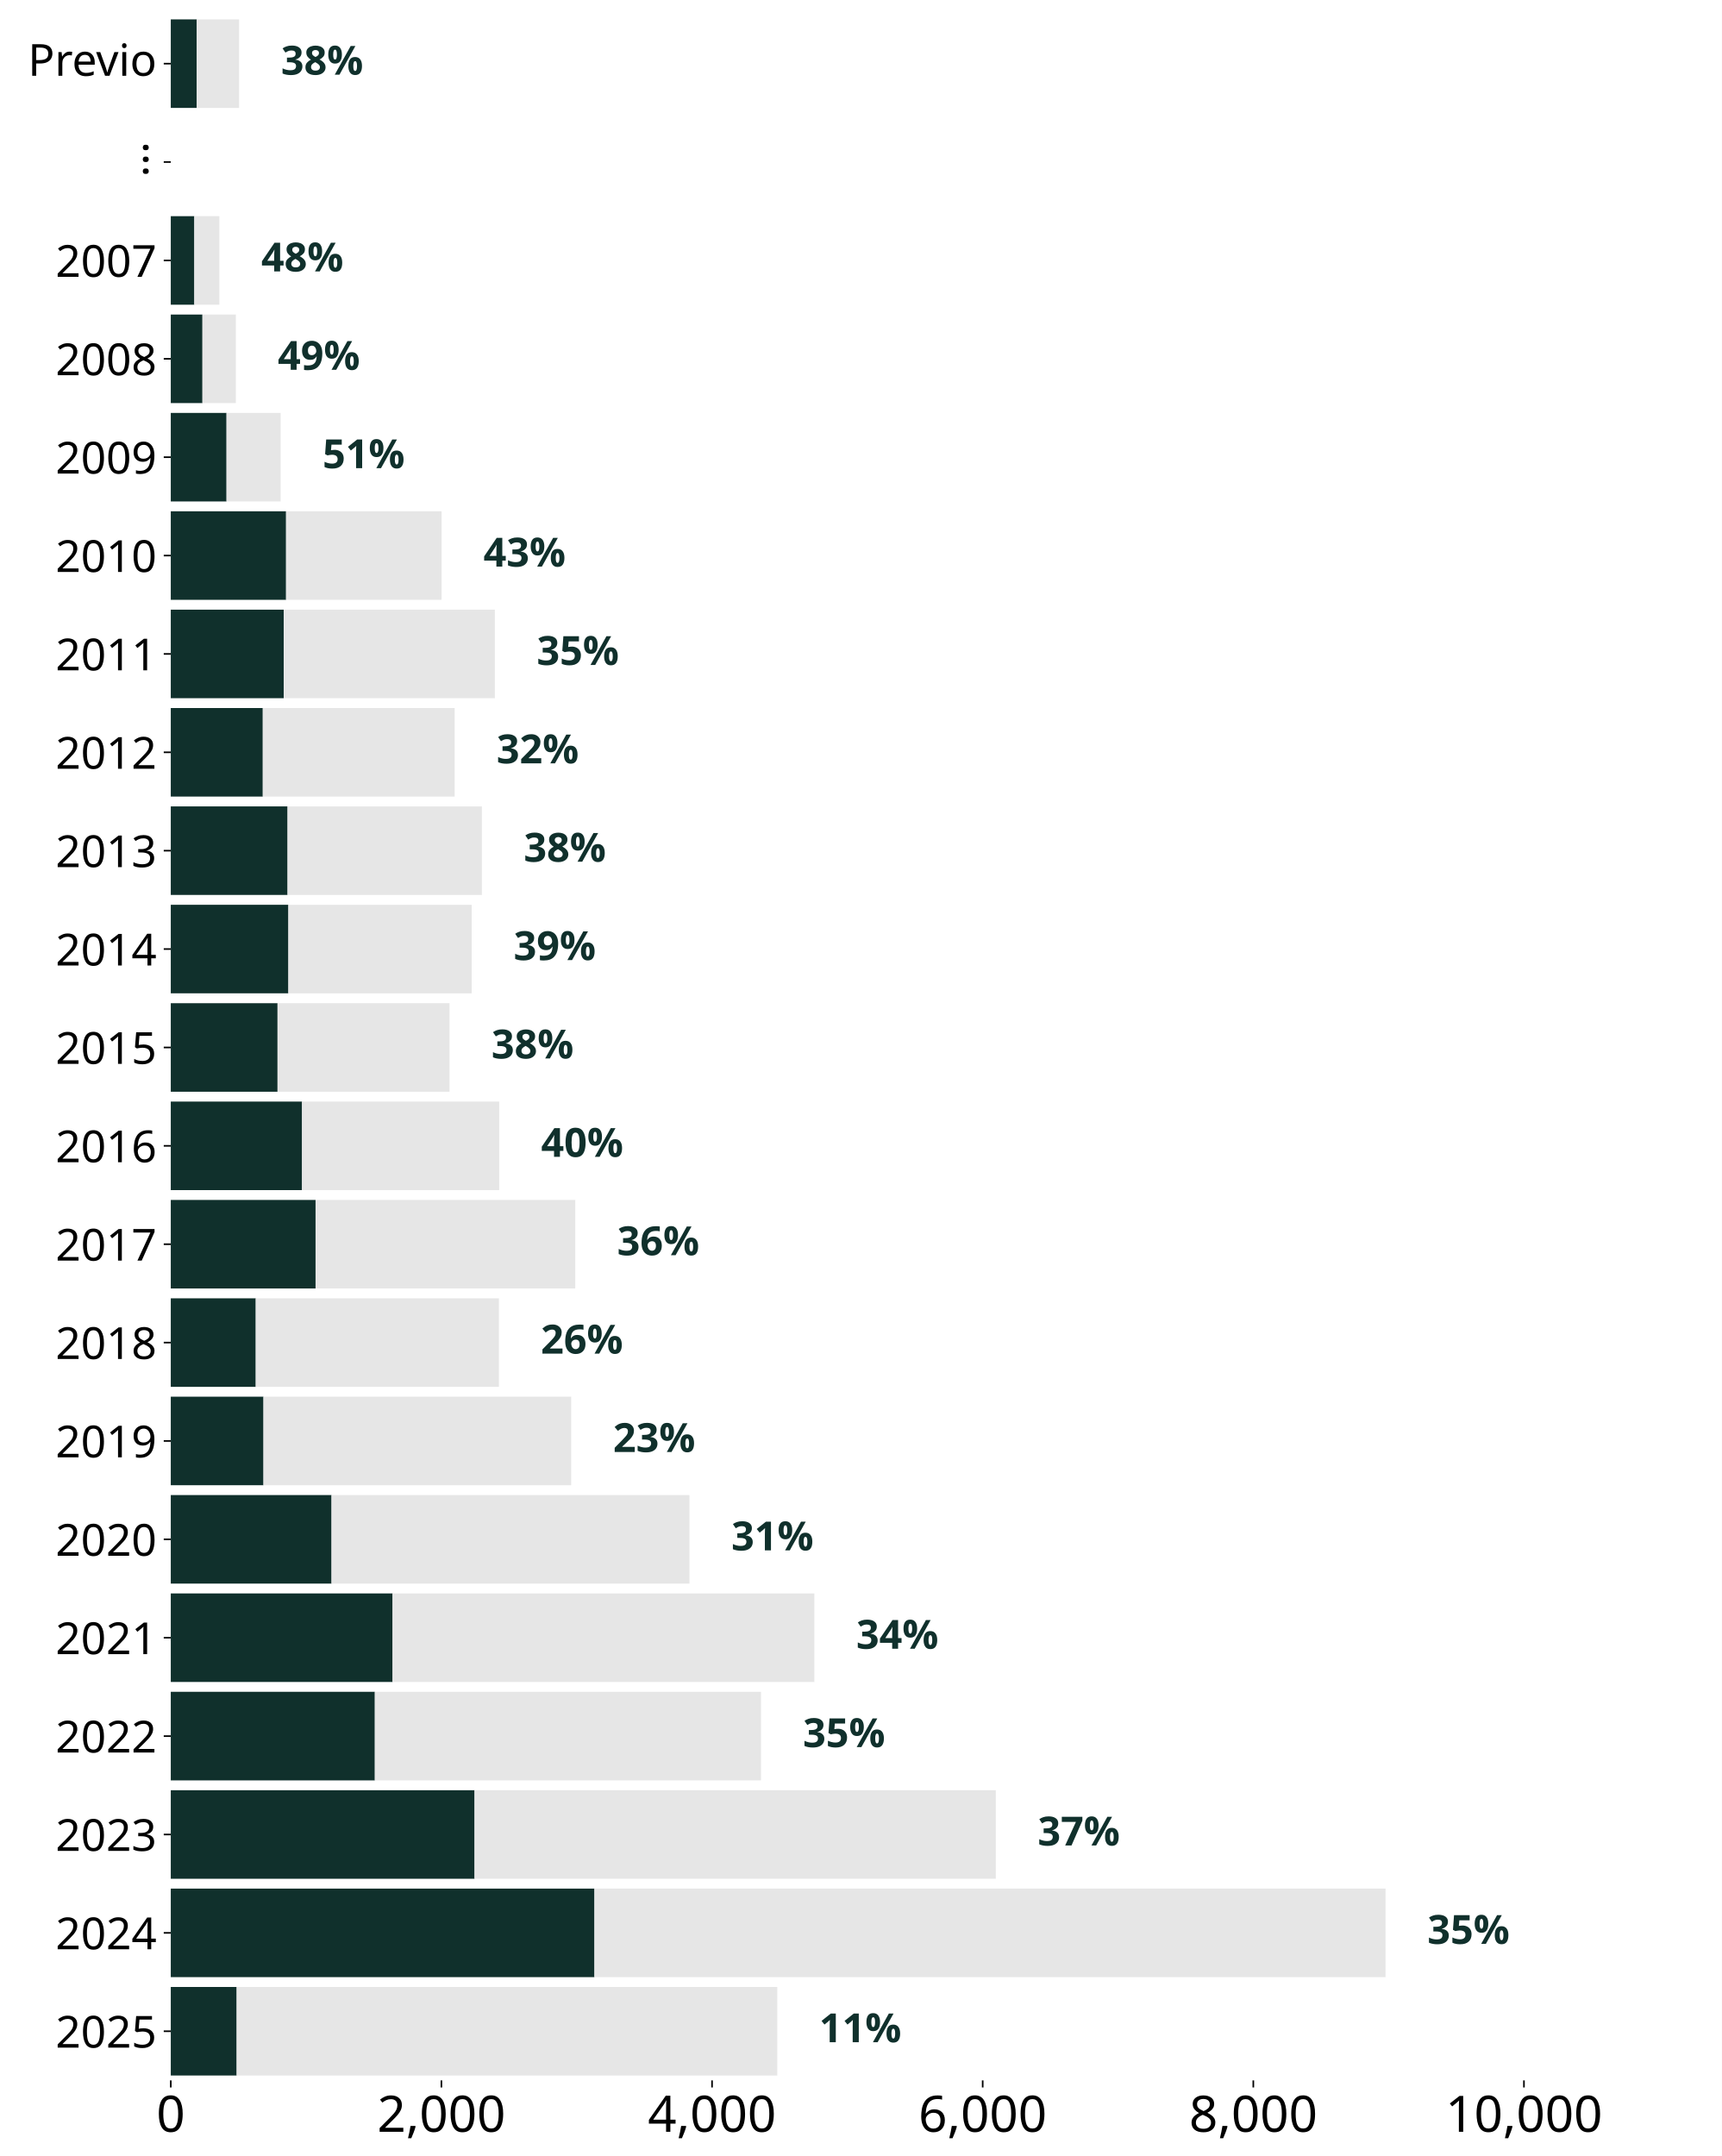
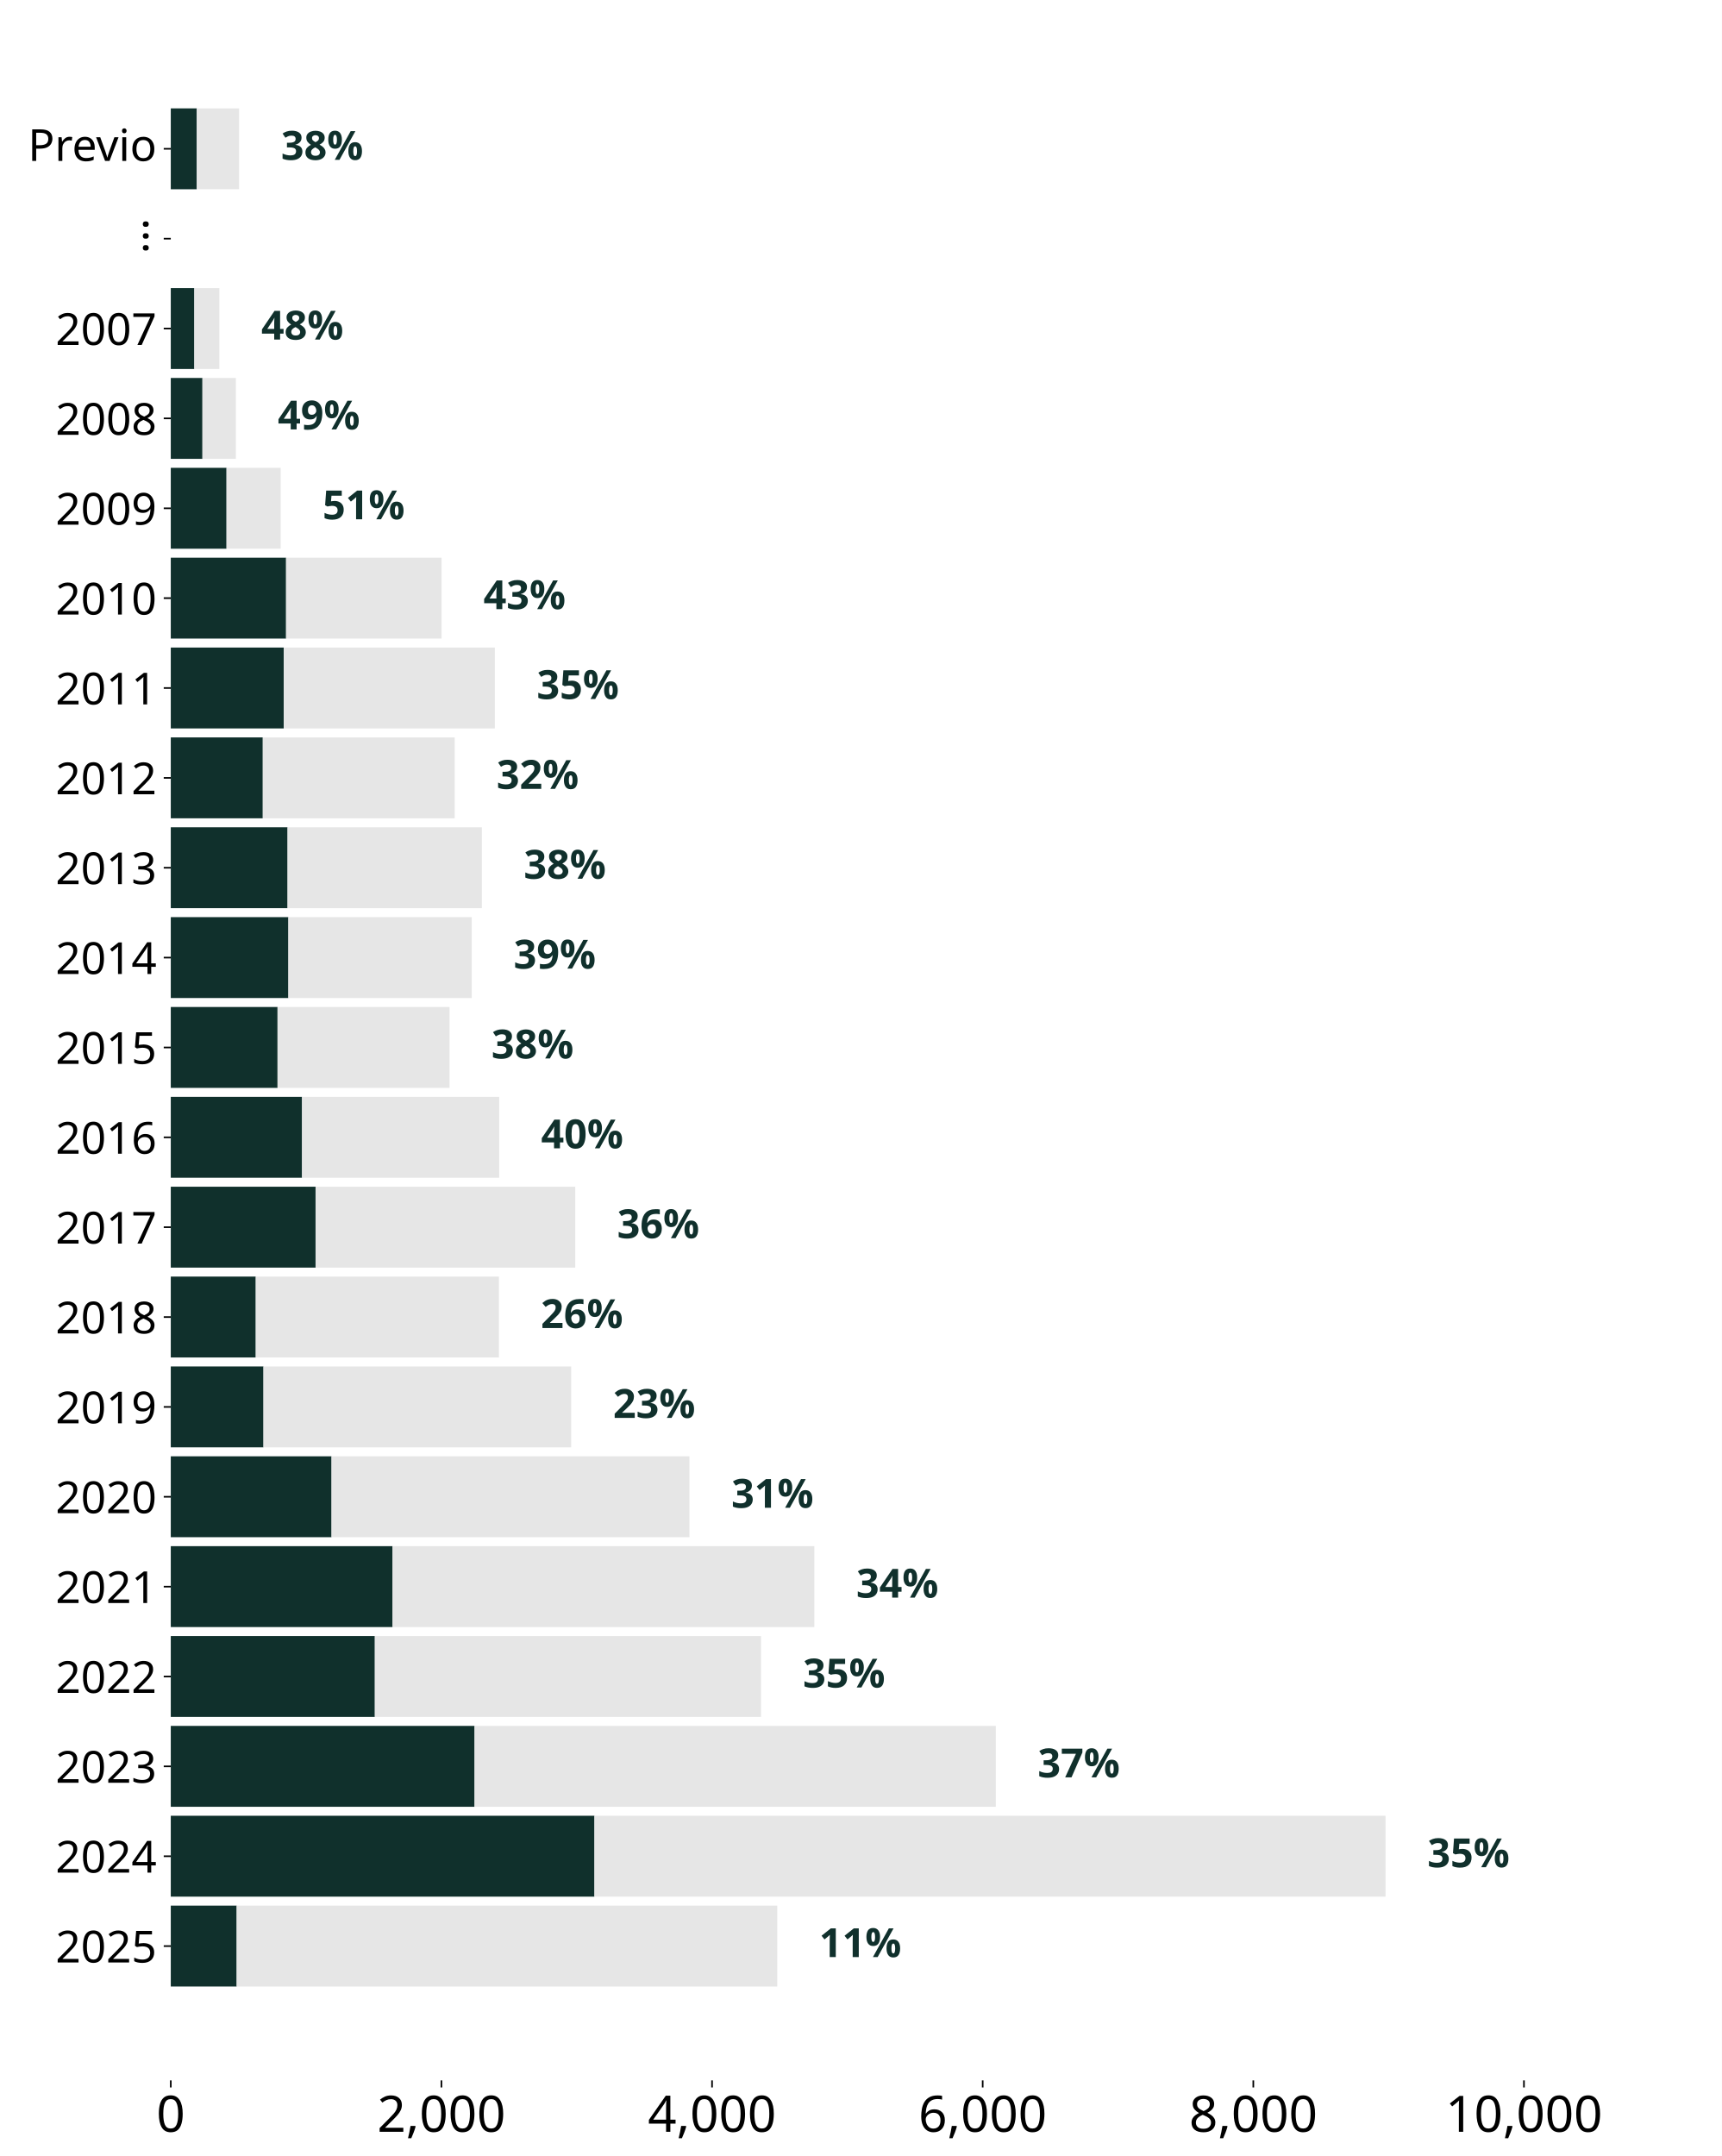
<svg xmlns="http://www.w3.org/2000/svg" xmlns:xlink="http://www.w3.org/1999/xlink" width="856.808pt" height="1072.682pt" viewBox="0 0 856.808 1072.682" version="1.1">
  <defs>
    <style type="text/css">*{stroke-linejoin: round; stroke-linecap: butt}</style>
  </defs>
  <g id="figure_1">
    <g id="patch_1">
      <path d="M 0 1072.682  L 856.808 1072.682  L 856.808 0  L 0 0  z " style="fill: #ffffff" />
    </g>
    <g id="axes_1">
      <g id="patch_2">
        <path d="M 84.978 1035.08  L 849.608 1035.08  L 849.608 7.2  L 84.978 7.2  z " style="fill: #ffffff" />
      </g>
      <g id="matplotlib.axis_1">
        <g id="xtick_1">
          <g id="line2d_1">
            <defs>
-               <path id="m7e14d5b243" d="M 0 0  L 0 3.5  " style="stroke: #000000; stroke-width: 0.8" />
+               <path id="m5d3514a518" d="M 0 0  L 0 3.5  " style="stroke: #000000; stroke-width: 0.8" />
            </defs>
            <g>
-               <use xlink:href="#m7e14d5b243" x="84.978" y="1035.08" style="stroke: #000000; stroke-width: 0.8" />
+               <use xlink:href="#m5d3514a518" x="84.978" y="1035.08" style="stroke: #000000; stroke-width: 0.8" />
            </g>
          </g>
          <g id="text_1">
            <text style="font-weight: 500; font-size: 25px; font-family: 'Montserrat'; text-anchor: middle" x="84.978" y="1060.631" transform="rotate(-0 84.97813 1060.631)">0</text>
          </g>
        </g>
        <g id="xtick_2">
          <g id="line2d_2">
            <g>
-               <use xlink:href="#m7e14d5b243" x="219.645" y="1035.08" style="stroke: #000000; stroke-width: 0.8" />
+               <use xlink:href="#m5d3514a518" x="219.645" y="1035.08" style="stroke: #000000; stroke-width: 0.8" />
            </g>
          </g>
          <g id="text_2">
            <text style="font-weight: 500; font-size: 25px; font-family: 'Montserrat'; text-anchor: middle" x="219.645" y="1060.631" transform="rotate(-0 219.6446 1060.631)">2,000</text>
          </g>
        </g>
        <g id="xtick_3">
          <g id="line2d_3">
            <g>
-               <use xlink:href="#m7e14d5b243" x="354.311" y="1035.08" style="stroke: #000000; stroke-width: 0.8" />
+               <use xlink:href="#m5d3514a518" x="354.311" y="1035.08" style="stroke: #000000; stroke-width: 0.8" />
            </g>
          </g>
          <g id="text_3">
            <text style="font-weight: 500; font-size: 25px; font-family: 'Montserrat'; text-anchor: middle" x="354.311" y="1060.631" transform="rotate(-0 354.3111 1060.631)">4,000</text>
          </g>
        </g>
        <g id="xtick_4">
          <g id="line2d_4">
            <g>
-               <use xlink:href="#m7e14d5b243" x="488.978" y="1035.08" style="stroke: #000000; stroke-width: 0.8" />
+               <use xlink:href="#m5d3514a518" x="488.978" y="1035.08" style="stroke: #000000; stroke-width: 0.8" />
            </g>
          </g>
          <g id="text_4">
            <text style="font-weight: 500; font-size: 25px; font-family: 'Montserrat'; text-anchor: middle" x="488.978" y="1060.631" transform="rotate(-0 488.9776 1060.631)">6,000</text>
          </g>
        </g>
        <g id="xtick_5">
          <g id="line2d_5">
            <g>
-               <use xlink:href="#m7e14d5b243" x="623.644" y="1035.08" style="stroke: #000000; stroke-width: 0.8" />
+               <use xlink:href="#m5d3514a518" x="623.644" y="1035.08" style="stroke: #000000; stroke-width: 0.8" />
            </g>
          </g>
          <g id="text_5">
            <text style="font-weight: 500; font-size: 25px; font-family: 'Montserrat'; text-anchor: middle" x="623.644" y="1060.631" transform="rotate(-0 623.6441 1060.631)">8,000</text>
          </g>
        </g>
        <g id="xtick_6">
          <g id="line2d_6">
            <g>
-               <use xlink:href="#m7e14d5b243" x="758.311" y="1035.08" style="stroke: #000000; stroke-width: 0.8" />
+               <use xlink:href="#m5d3514a518" x="758.311" y="1035.08" style="stroke: #000000; stroke-width: 0.8" />
            </g>
          </g>
          <g id="text_6">
            <text style="font-weight: 500; font-size: 25px; font-family: 'Montserrat'; text-anchor: middle" x="758.311" y="1060.631" transform="rotate(-0 758.3106 1060.631)">10,000</text>
          </g>
        </g>
      </g>
      <g id="matplotlib.axis_2">
        <g id="ytick_1">
          <g id="line2d_7">
            <defs>
-               <path id="ma268ce5686" d="M 0 0  L -3.5 0  " style="stroke: #000000; stroke-width: 0.8" />
+               <path id="m2cdcad57b7" d="M 0 0  L -3.5 0  " style="stroke: #000000; stroke-width: 0.8" />
            </defs>
            <g>
-               <use xlink:href="#ma268ce5686" x="84.978" y="31.673" style="stroke: #000000; stroke-width: 0.8" />
+               <use xlink:href="#m2cdcad57b7" x="84.978" y="74.041" style="stroke: #000000; stroke-width: 0.8" />
            </g>
          </g>
          <g id="text_7">
-             <text style="font-weight: 500; font-size: 22px; font-family: 'Montserrat'; text-anchor: end" x="77.978" y="37.701" transform="rotate(-0 77.97813 37.70099)">Previo</text>
+             <text style="font-weight: 500; font-size: 22px; font-family: 'Montserrat'; text-anchor: end" x="77.978" y="80.069" transform="rotate(-0 77.97813 80.06892)">Previo</text>
          </g>
        </g>
        <g id="ytick_2">
          <g id="line2d_8">
            <g>
-               <use xlink:href="#ma268ce5686" x="84.978" y="80.62" style="stroke: #000000; stroke-width: 0.8" />
+               <use xlink:href="#m2cdcad57b7" x="84.978" y="118.751" style="stroke: #000000; stroke-width: 0.8" />
            </g>
          </g>
          <g id="text_8">
-             <text style="font-weight: 500; font-size: 22px; font-family: 'Montserrat'" transform="translate(73.70875 88.11203) rotate(-90)">...</text>
+             <text style="font-weight: 500; font-size: 22px; font-family: 'Montserrat'" transform="translate(73.70875 126.2432) rotate(-90)">...</text>
          </g>
        </g>
        <g id="ytick_3">
          <g id="line2d_9">
            <g>
-               <use xlink:href="#ma268ce5686" x="84.978" y="129.567" style="stroke: #000000; stroke-width: 0.8" />
+               <use xlink:href="#m2cdcad57b7" x="84.978" y="163.461" style="stroke: #000000; stroke-width: 0.8" />
            </g>
          </g>
          <g id="text_9">
-             <text style="font-weight: 500; font-size: 22px; font-family: 'Montserrat'; text-anchor: end" x="77.978" y="137.729" transform="rotate(-0 77.97813 137.729)">2007</text>
+             <text style="font-weight: 500; font-size: 22px; font-family: 'Montserrat'; text-anchor: end" x="77.978" y="171.623" transform="rotate(-0 77.97813 171.6234)">2007</text>
          </g>
        </g>
        <g id="ytick_4">
          <g id="line2d_10">
            <g>
-               <use xlink:href="#ma268ce5686" x="84.978" y="178.513" style="stroke: #000000; stroke-width: 0.8" />
+               <use xlink:href="#m2cdcad57b7" x="84.978" y="208.171" style="stroke: #000000; stroke-width: 0.8" />
            </g>
          </g>
          <g id="text_10">
-             <text style="font-weight: 500; font-size: 22px; font-family: 'Montserrat'; text-anchor: end" x="77.978" y="186.676" transform="rotate(-0 77.97813 186.6757)">2008</text>
+             <text style="font-weight: 500; font-size: 22px; font-family: 'Montserrat'; text-anchor: end" x="77.978" y="216.333" transform="rotate(-0 77.97813 216.3332)">2008</text>
          </g>
        </g>
        <g id="ytick_5">
          <g id="line2d_11">
            <g>
-               <use xlink:href="#ma268ce5686" x="84.978" y="227.46" style="stroke: #000000; stroke-width: 0.8" />
+               <use xlink:href="#m2cdcad57b7" x="84.978" y="252.881" style="stroke: #000000; stroke-width: 0.8" />
            </g>
          </g>
          <g id="text_11">
-             <text style="font-weight: 500; font-size: 22px; font-family: 'Montserrat'; text-anchor: end" x="77.978" y="235.622" transform="rotate(-0 77.97813 235.6223)">2009</text>
+             <text style="font-weight: 500; font-size: 22px; font-family: 'Montserrat'; text-anchor: end" x="77.978" y="261.043" transform="rotate(-0 77.97813 261.0431)">2009</text>
          </g>
        </g>
        <g id="ytick_6">
          <g id="line2d_12">
            <g>
-               <use xlink:href="#ma268ce5686" x="84.978" y="276.407" style="stroke: #000000; stroke-width: 0.8" />
+               <use xlink:href="#m2cdcad57b7" x="84.978" y="297.591" style="stroke: #000000; stroke-width: 0.8" />
            </g>
          </g>
          <g id="text_12">
-             <text style="font-weight: 500; font-size: 22px; font-family: 'Montserrat'; text-anchor: end" x="77.978" y="284.569" transform="rotate(-0 77.97813 284.569)">2010</text>
+             <text style="font-weight: 500; font-size: 22px; font-family: 'Montserrat'; text-anchor: end" x="77.978" y="305.753" transform="rotate(-0 77.97813 305.753)">2010</text>
          </g>
        </g>
        <g id="ytick_7">
          <g id="line2d_13">
            <g>
-               <use xlink:href="#ma268ce5686" x="84.978" y="325.353" style="stroke: #000000; stroke-width: 0.8" />
+               <use xlink:href="#m2cdcad57b7" x="84.978" y="342.301" style="stroke: #000000; stroke-width: 0.8" />
            </g>
          </g>
          <g id="text_13">
-             <text style="font-weight: 500; font-size: 22px; font-family: 'Montserrat'; text-anchor: end" x="77.978" y="333.516" transform="rotate(-0 77.97813 333.5157)">2011</text>
+             <text style="font-weight: 500; font-size: 22px; font-family: 'Montserrat'; text-anchor: end" x="77.978" y="350.463" transform="rotate(-0 77.97813 350.4628)">2011</text>
          </g>
        </g>
        <g id="ytick_8">
          <g id="line2d_14">
            <g>
-               <use xlink:href="#ma268ce5686" x="84.978" y="374.3" style="stroke: #000000; stroke-width: 0.8" />
+               <use xlink:href="#m2cdcad57b7" x="84.978" y="387.01" style="stroke: #000000; stroke-width: 0.8" />
            </g>
          </g>
          <g id="text_14">
-             <text style="font-weight: 500; font-size: 22px; font-family: 'Montserrat'; text-anchor: end" x="77.978" y="382.462" transform="rotate(-0 77.97813 382.4623)">2012</text>
+             <text style="font-weight: 500; font-size: 22px; font-family: 'Montserrat'; text-anchor: end" x="77.978" y="395.173" transform="rotate(-0 77.97813 395.1727)">2012</text>
          </g>
        </g>
        <g id="ytick_9">
          <g id="line2d_15">
            <g>
-               <use xlink:href="#ma268ce5686" x="84.978" y="423.247" style="stroke: #000000; stroke-width: 0.8" />
+               <use xlink:href="#m2cdcad57b7" x="84.978" y="431.72" style="stroke: #000000; stroke-width: 0.8" />
            </g>
          </g>
          <g id="text_15">
-             <text style="font-weight: 500; font-size: 22px; font-family: 'Montserrat'; text-anchor: end" x="77.978" y="431.409" transform="rotate(-0 77.97813 431.409)">2013</text>
+             <text style="font-weight: 500; font-size: 22px; font-family: 'Montserrat'; text-anchor: end" x="77.978" y="439.883" transform="rotate(-0 77.97813 439.8826)">2013</text>
          </g>
        </g>
        <g id="ytick_10">
          <g id="line2d_16">
            <g>
-               <use xlink:href="#ma268ce5686" x="84.978" y="472.193" style="stroke: #000000; stroke-width: 0.8" />
+               <use xlink:href="#m2cdcad57b7" x="84.978" y="476.43" style="stroke: #000000; stroke-width: 0.8" />
            </g>
          </g>
          <g id="text_16">
-             <text style="font-weight: 500; font-size: 22px; font-family: 'Montserrat'; text-anchor: end" x="77.978" y="480.356" transform="rotate(-0 77.97813 480.3557)">2014</text>
+             <text style="font-weight: 500; font-size: 22px; font-family: 'Montserrat'; text-anchor: end" x="77.978" y="484.592" transform="rotate(-0 77.97813 484.5925)">2014</text>
          </g>
        </g>
        <g id="ytick_11">
          <g id="line2d_17">
            <g>
-               <use xlink:href="#ma268ce5686" x="84.978" y="521.14" style="stroke: #000000; stroke-width: 0.8" />
+               <use xlink:href="#m2cdcad57b7" x="84.978" y="521.14" style="stroke: #000000; stroke-width: 0.8" />
            </g>
          </g>
          <g id="text_17">
            <text style="font-weight: 500; font-size: 22px; font-family: 'Montserrat'; text-anchor: end" x="77.978" y="529.302" transform="rotate(-0 77.97813 529.3023)">2015</text>
          </g>
        </g>
        <g id="ytick_12">
          <g id="line2d_18">
            <g>
-               <use xlink:href="#ma268ce5686" x="84.978" y="570.087" style="stroke: #000000; stroke-width: 0.8" />
+               <use xlink:href="#m2cdcad57b7" x="84.978" y="565.85" style="stroke: #000000; stroke-width: 0.8" />
            </g>
          </g>
          <g id="text_18">
-             <text style="font-weight: 500; font-size: 22px; font-family: 'Montserrat'; text-anchor: end" x="77.978" y="578.249" transform="rotate(-0 77.97813 578.249)">2016</text>
+             <text style="font-weight: 500; font-size: 22px; font-family: 'Montserrat'; text-anchor: end" x="77.978" y="574.012" transform="rotate(-0 77.97813 574.0122)">2016</text>
          </g>
        </g>
        <g id="ytick_13">
          <g id="line2d_19">
            <g>
-               <use xlink:href="#ma268ce5686" x="84.978" y="619.033" style="stroke: #000000; stroke-width: 0.8" />
+               <use xlink:href="#m2cdcad57b7" x="84.978" y="610.56" style="stroke: #000000; stroke-width: 0.8" />
            </g>
          </g>
          <g id="text_19">
-             <text style="font-weight: 500; font-size: 22px; font-family: 'Montserrat'; text-anchor: end" x="77.978" y="627.196" transform="rotate(-0 77.97813 627.1957)">2017</text>
+             <text style="font-weight: 500; font-size: 22px; font-family: 'Montserrat'; text-anchor: end" x="77.978" y="618.722" transform="rotate(-0 77.97813 618.7221)">2017</text>
          </g>
        </g>
        <g id="ytick_14">
          <g id="line2d_20">
            <g>
-               <use xlink:href="#ma268ce5686" x="84.978" y="667.98" style="stroke: #000000; stroke-width: 0.8" />
+               <use xlink:href="#m2cdcad57b7" x="84.978" y="655.27" style="stroke: #000000; stroke-width: 0.8" />
            </g>
          </g>
          <g id="text_20">
-             <text style="font-weight: 500; font-size: 22px; font-family: 'Montserrat'; text-anchor: end" x="77.978" y="676.142" transform="rotate(-0 77.97813 676.1423)">2018</text>
+             <text style="font-weight: 500; font-size: 22px; font-family: 'Montserrat'; text-anchor: end" x="77.978" y="663.432" transform="rotate(-0 77.97813 663.432)">2018</text>
          </g>
        </g>
        <g id="ytick_15">
          <g id="line2d_21">
            <g>
-               <use xlink:href="#ma268ce5686" x="84.978" y="716.927" style="stroke: #000000; stroke-width: 0.8" />
+               <use xlink:href="#m2cdcad57b7" x="84.978" y="699.979" style="stroke: #000000; stroke-width: 0.8" />
            </g>
          </g>
          <g id="text_21">
-             <text style="font-weight: 500; font-size: 22px; font-family: 'Montserrat'; text-anchor: end" x="77.978" y="725.089" transform="rotate(-0 77.97813 725.089)">2019</text>
+             <text style="font-weight: 500; font-size: 22px; font-family: 'Montserrat'; text-anchor: end" x="77.978" y="708.142" transform="rotate(-0 77.97813 708.1418)">2019</text>
          </g>
        </g>
        <g id="ytick_16">
          <g id="line2d_22">
            <g>
-               <use xlink:href="#ma268ce5686" x="84.978" y="765.873" style="stroke: #000000; stroke-width: 0.8" />
+               <use xlink:href="#m2cdcad57b7" x="84.978" y="744.689" style="stroke: #000000; stroke-width: 0.8" />
            </g>
          </g>
          <g id="text_22">
-             <text style="font-weight: 500; font-size: 22px; font-family: 'Montserrat'; text-anchor: end" x="77.978" y="774.036" transform="rotate(-0 77.97813 774.0357)">2020</text>
+             <text style="font-weight: 500; font-size: 22px; font-family: 'Montserrat'; text-anchor: end" x="77.978" y="752.852" transform="rotate(-0 77.97813 752.8517)">2020</text>
          </g>
        </g>
        <g id="ytick_17">
          <g id="line2d_23">
            <g>
-               <use xlink:href="#ma268ce5686" x="84.978" y="814.82" style="stroke: #000000; stroke-width: 0.8" />
+               <use xlink:href="#m2cdcad57b7" x="84.978" y="789.399" style="stroke: #000000; stroke-width: 0.8" />
            </g>
          </g>
          <g id="text_23">
-             <text style="font-weight: 500; font-size: 22px; font-family: 'Montserrat'; text-anchor: end" x="77.978" y="822.982" transform="rotate(-0 77.97813 822.9823)">2021</text>
+             <text style="font-weight: 500; font-size: 22px; font-family: 'Montserrat'; text-anchor: end" x="77.978" y="797.562" transform="rotate(-0 77.97813 797.5616)">2021</text>
          </g>
        </g>
        <g id="ytick_18">
          <g id="line2d_24">
            <g>
-               <use xlink:href="#ma268ce5686" x="84.978" y="863.767" style="stroke: #000000; stroke-width: 0.8" />
+               <use xlink:href="#m2cdcad57b7" x="84.978" y="834.109" style="stroke: #000000; stroke-width: 0.8" />
            </g>
          </g>
          <g id="text_24">
-             <text style="font-weight: 500; font-size: 22px; font-family: 'Montserrat'; text-anchor: end" x="77.978" y="871.929" transform="rotate(-0 77.97813 871.929)">2022</text>
+             <text style="font-weight: 500; font-size: 22px; font-family: 'Montserrat'; text-anchor: end" x="77.978" y="842.271" transform="rotate(-0 77.97813 842.2715)">2022</text>
          </g>
        </g>
        <g id="ytick_19">
          <g id="line2d_25">
            <g>
-               <use xlink:href="#ma268ce5686" x="84.978" y="912.713" style="stroke: #000000; stroke-width: 0.8" />
+               <use xlink:href="#m2cdcad57b7" x="84.978" y="878.819" style="stroke: #000000; stroke-width: 0.8" />
            </g>
          </g>
          <g id="text_25">
-             <text style="font-weight: 500; font-size: 22px; font-family: 'Montserrat'; text-anchor: end" x="77.978" y="920.876" transform="rotate(-0 77.97813 920.8757)">2023</text>
+             <text style="font-weight: 500; font-size: 22px; font-family: 'Montserrat'; text-anchor: end" x="77.978" y="886.981" transform="rotate(-0 77.97813 886.9813)">2023</text>
          </g>
        </g>
        <g id="ytick_20">
          <g id="line2d_26">
            <g>
-               <use xlink:href="#ma268ce5686" x="84.978" y="961.66" style="stroke: #000000; stroke-width: 0.8" />
+               <use xlink:href="#m2cdcad57b7" x="84.978" y="923.529" style="stroke: #000000; stroke-width: 0.8" />
            </g>
          </g>
          <g id="text_26">
-             <text style="font-weight: 500; font-size: 22px; font-family: 'Montserrat'; text-anchor: end" x="77.978" y="969.822" transform="rotate(-0 77.97813 969.8223)">2024</text>
+             <text style="font-weight: 500; font-size: 22px; font-family: 'Montserrat'; text-anchor: end" x="77.978" y="931.691" transform="rotate(-0 77.97813 931.6912)">2024</text>
          </g>
        </g>
        <g id="ytick_21">
          <g id="line2d_27">
            <g>
-               <use xlink:href="#ma268ce5686" x="84.978" y="1010.607" style="stroke: #000000; stroke-width: 0.8" />
+               <use xlink:href="#m2cdcad57b7" x="84.978" y="968.239" style="stroke: #000000; stroke-width: 0.8" />
            </g>
          </g>
          <g id="text_27">
-             <text style="font-weight: 500; font-size: 22px; font-family: 'Montserrat'; text-anchor: end" x="77.978" y="1018.769" transform="rotate(-0 77.97813 1018.769)">2025</text>
+             <text style="font-weight: 500; font-size: 22px; font-family: 'Montserrat'; text-anchor: end" x="77.978" y="976.401" transform="rotate(-0 77.97813 976.4011)">2025</text>
          </g>
        </g>
      </g>
      <g id="patch_3">
-         <path d="M 84.978 9.647  L 97.906 9.647  L 97.906 53.699  L 84.978 53.699  z " clip-path="url(#p89ba65b05a)" style="fill: #10302c" />
+         <path d="M 84.978 53.922  L 97.906 53.922  L 97.906 94.161  L 84.978 94.161  z " clip-path="url(#p3de941d054)" style="fill: #10302c" />
      </g>
      <g id="patch_4">
-         <path d="M 97.906 9.647  L 118.981 9.647  L 118.981 53.699  L 97.906 53.699  z " clip-path="url(#p89ba65b05a)" style="fill: #e6e6e6" />
+         <path d="M 97.906 53.922  L 118.981 53.922  L 118.981 94.161  L 97.906 94.161  z " clip-path="url(#p3de941d054)" style="fill: #e6e6e6" />
      </g>
      <g id="patch_5">
-         <path d="M 84.978 107.541  L 96.694 107.541  L 96.694 151.593  L 84.978 151.593  z " clip-path="url(#p89ba65b05a)" style="fill: #10302c" />
+         <path d="M 84.978 143.342  L 96.694 143.342  L 96.694 183.58  L 84.978 183.58  z " clip-path="url(#p3de941d054)" style="fill: #10302c" />
      </g>
      <g id="patch_6">
-         <path d="M 96.694 107.541  L 109.151 107.541  L 109.151 151.593  L 96.694 151.593  z " clip-path="url(#p89ba65b05a)" style="fill: #e6e6e6" />
+         <path d="M 96.694 143.342  L 109.151 143.342  L 109.151 183.58  L 96.694 183.58  z " clip-path="url(#p3de941d054)" style="fill: #e6e6e6" />
      </g>
      <g id="patch_7">
-         <path d="M 84.978 156.487  L 100.734 156.487  L 100.734 200.539  L 84.978 200.539  z " clip-path="url(#p89ba65b05a)" style="fill: #10302c" />
+         <path d="M 84.978 188.051  L 100.734 188.051  L 100.734 228.29  L 84.978 228.29  z " clip-path="url(#p3de941d054)" style="fill: #10302c" />
      </g>
      <g id="patch_8">
-         <path d="M 100.734 156.487  L 117.365 156.487  L 117.365 200.539  L 100.734 200.539  z " clip-path="url(#p89ba65b05a)" style="fill: #e6e6e6" />
+         <path d="M 100.734 188.051  L 117.365 188.051  L 117.365 228.29  L 100.734 228.29  z " clip-path="url(#p3de941d054)" style="fill: #e6e6e6" />
      </g>
      <g id="patch_9">
-         <path d="M 84.978 205.434  L 112.719 205.434  L 112.719 249.486  L 84.978 249.486  z " clip-path="url(#p89ba65b05a)" style="fill: #10302c" />
+         <path d="M 84.978 232.761  L 112.719 232.761  L 112.719 273  L 84.978 273  z " clip-path="url(#p3de941d054)" style="fill: #10302c" />
      </g>
      <g id="patch_10">
-         <path d="M 112.719 205.434  L 139.653 205.434  L 139.653 249.486  L 112.719 249.486  z " clip-path="url(#p89ba65b05a)" style="fill: #e6e6e6" />
+         <path d="M 112.719 232.761  L 139.653 232.761  L 139.653 273  L 112.719 273  z " clip-path="url(#p3de941d054)" style="fill: #e6e6e6" />
      </g>
      <g id="patch_11">
-         <path d="M 84.978 254.381  L 142.346 254.381  L 142.346 298.433  L 84.978 298.433  z " clip-path="url(#p89ba65b05a)" style="fill: #10302c" />
+         <path d="M 84.978 277.471  L 142.346 277.471  L 142.346 317.71  L 84.978 317.71  z " clip-path="url(#p3de941d054)" style="fill: #10302c" />
      </g>
      <g id="patch_12">
-         <path d="M 142.346 254.381  L 219.712 254.381  L 219.712 298.433  L 142.346 298.433  z " clip-path="url(#p89ba65b05a)" style="fill: #e6e6e6" />
+         <path d="M 142.346 277.471  L 219.712 277.471  L 219.712 317.71  L 142.346 317.71  z " clip-path="url(#p3de941d054)" style="fill: #e6e6e6" />
      </g>
      <g id="patch_13">
-         <path d="M 84.978 303.327  L 141.201 303.327  L 141.201 347.379  L 84.978 347.379  z " clip-path="url(#p89ba65b05a)" style="fill: #10302c" />
+         <path d="M 84.978 322.181  L 141.201 322.181  L 141.201 362.42  L 84.978 362.42  z " clip-path="url(#p3de941d054)" style="fill: #10302c" />
      </g>
      <g id="patch_14">
-         <path d="M 141.201 303.327  L 246.241 303.327  L 246.241 347.379  L 141.201 347.379  z " clip-path="url(#p89ba65b05a)" style="fill: #e6e6e6" />
+         <path d="M 141.201 322.181  L 246.241 322.181  L 246.241 362.42  L 141.201 362.42  z " clip-path="url(#p3de941d054)" style="fill: #e6e6e6" />
      </g>
      <g id="patch_15">
-         <path d="M 84.978 352.274  L 130.765 352.274  L 130.765 396.326  L 84.978 396.326  z " clip-path="url(#p89ba65b05a)" style="fill: #10302c" />
+         <path d="M 84.978 366.891  L 130.765 366.891  L 130.765 407.13  L 84.978 407.13  z " clip-path="url(#p3de941d054)" style="fill: #10302c" />
      </g>
      <g id="patch_16">
-         <path d="M 130.765 352.274  L 226.243 352.274  L 226.243 396.326  L 130.765 396.326  z " clip-path="url(#p89ba65b05a)" style="fill: #e6e6e6" />
+         <path d="M 130.765 366.891  L 226.243 366.891  L 226.243 407.13  L 130.765 407.13  z " clip-path="url(#p3de941d054)" style="fill: #e6e6e6" />
      </g>
      <g id="patch_17">
-         <path d="M 84.978 401.221  L 143.087 401.221  L 143.087 445.273  L 84.978 445.273  z " clip-path="url(#p89ba65b05a)" style="fill: #10302c" />
+         <path d="M 84.978 411.601  L 143.087 411.601  L 143.087 451.84  L 84.978 451.84  z " clip-path="url(#p3de941d054)" style="fill: #10302c" />
      </g>
      <g id="patch_18">
-         <path d="M 143.087 401.221  L 239.777 401.221  L 239.777 445.273  L 143.087 445.273  z " clip-path="url(#p89ba65b05a)" style="fill: #e6e6e6" />
+         <path d="M 143.087 411.601  L 239.777 411.601  L 239.777 451.84  L 143.087 451.84  z " clip-path="url(#p3de941d054)" style="fill: #e6e6e6" />
      </g>
      <g id="patch_19">
-         <path d="M 84.978 450.167  L 143.491 450.167  L 143.491 494.219  L 84.978 494.219  z " clip-path="url(#p89ba65b05a)" style="fill: #10302c" />
+         <path d="M 84.978 456.311  L 143.491 456.311  L 143.491 496.55  L 84.978 496.55  z " clip-path="url(#p3de941d054)" style="fill: #10302c" />
      </g>
      <g id="patch_20">
-         <path d="M 143.491 450.167  L 234.727 450.167  L 234.727 494.219  L 143.491 494.219  z " clip-path="url(#p89ba65b05a)" style="fill: #e6e6e6" />
+         <path d="M 143.491 456.311  L 234.727 456.311  L 234.727 496.55  L 143.491 496.55  z " clip-path="url(#p3de941d054)" style="fill: #e6e6e6" />
      </g>
      <g id="patch_21">
-         <path d="M 84.978 499.114  L 138.104 499.114  L 138.104 543.166  L 84.978 543.166  z " clip-path="url(#p89ba65b05a)" style="fill: #10302c" />
+         <path d="M 84.978 501.021  L 138.104 501.021  L 138.104 541.259  L 84.978 541.259  z " clip-path="url(#p3de941d054)" style="fill: #10302c" />
      </g>
      <g id="patch_22">
-         <path d="M 138.104 499.114  L 223.685 499.114  L 223.685 543.166  L 138.104 543.166  z " clip-path="url(#p89ba65b05a)" style="fill: #e6e6e6" />
+         <path d="M 138.104 501.021  L 223.685 501.021  L 223.685 541.259  L 138.104 541.259  z " clip-path="url(#p3de941d054)" style="fill: #e6e6e6" />
      </g>
      <g id="patch_23">
-         <path d="M 84.978 548.061  L 150.291 548.061  L 150.291 592.113  L 84.978 592.113  z " clip-path="url(#p89ba65b05a)" style="fill: #10302c" />
+         <path d="M 84.978 545.73  L 150.291 545.73  L 150.291 585.969  L 84.978 585.969  z " clip-path="url(#p3de941d054)" style="fill: #10302c" />
      </g>
      <g id="patch_24">
-         <path d="M 150.291 548.061  L 248.396 548.061  L 248.396 592.113  L 150.291 592.113  z " clip-path="url(#p89ba65b05a)" style="fill: #e6e6e6" />
+         <path d="M 150.291 545.73  L 248.396 545.73  L 248.396 585.969  L 150.291 585.969  z " clip-path="url(#p3de941d054)" style="fill: #e6e6e6" />
      </g>
      <g id="patch_25">
-         <path d="M 84.978 597.007  L 157.025 597.007  L 157.025 641.059  L 84.978 641.059  z " clip-path="url(#p89ba65b05a)" style="fill: #10302c" />
+         <path d="M 84.978 590.44  L 157.025 590.44  L 157.025 630.679  L 84.978 630.679  z " clip-path="url(#p3de941d054)" style="fill: #10302c" />
      </g>
      <g id="patch_26">
-         <path d="M 157.025 597.007  L 286.237 597.007  L 286.237 641.059  L 157.025 641.059  z " clip-path="url(#p89ba65b05a)" style="fill: #e6e6e6" />
+         <path d="M 157.025 590.44  L 286.237 590.44  L 286.237 630.679  L 157.025 630.679  z " clip-path="url(#p3de941d054)" style="fill: #e6e6e6" />
      </g>
      <g id="patch_27">
-         <path d="M 84.978 645.954  L 127.263 645.954  L 127.263 690.006  L 84.978 690.006  z " clip-path="url(#p89ba65b05a)" style="fill: #10302c" />
+         <path d="M 84.978 635.15  L 127.263 635.15  L 127.263 675.389  L 84.978 675.389  z " clip-path="url(#p3de941d054)" style="fill: #10302c" />
      </g>
      <g id="patch_28">
-         <path d="M 127.263 645.954  L 248.261 645.954  L 248.261 690.006  L 127.263 690.006  z " clip-path="url(#p89ba65b05a)" style="fill: #e6e6e6" />
+         <path d="M 127.263 635.15  L 248.261 635.15  L 248.261 675.389  L 127.263 675.389  z " clip-path="url(#p3de941d054)" style="fill: #e6e6e6" />
      </g>
      <g id="patch_29">
-         <path d="M 84.978 694.901  L 131.101 694.901  L 131.101 738.953  L 84.978 738.953  z " clip-path="url(#p89ba65b05a)" style="fill: #10302c" />
+         <path d="M 84.978 679.86  L 131.101 679.86  L 131.101 720.099  L 84.978 720.099  z " clip-path="url(#p3de941d054)" style="fill: #10302c" />
      </g>
      <g id="patch_30">
-         <path d="M 131.101 694.901  L 284.217 694.901  L 284.217 738.953  L 131.101 738.953  z " clip-path="url(#p89ba65b05a)" style="fill: #e6e6e6" />
+         <path d="M 131.101 679.86  L 284.217 679.86  L 284.217 720.099  L 131.101 720.099  z " clip-path="url(#p3de941d054)" style="fill: #e6e6e6" />
      </g>
      <g id="patch_31">
-         <path d="M 84.978 743.847  L 164.97 743.847  L 164.97 787.899  L 84.978 787.899  z " clip-path="url(#p89ba65b05a)" style="fill: #10302c" />
+         <path d="M 84.978 724.57  L 164.97 724.57  L 164.97 764.809  L 84.978 764.809  z " clip-path="url(#p3de941d054)" style="fill: #10302c" />
      </g>
      <g id="patch_32">
-         <path d="M 164.97 743.847  L 343.066 743.847  L 343.066 787.899  L 164.97 787.899  z " clip-path="url(#p89ba65b05a)" style="fill: #e6e6e6" />
+         <path d="M 164.97 724.57  L 343.066 724.57  L 343.066 764.809  L 164.97 764.809  z " clip-path="url(#p3de941d054)" style="fill: #e6e6e6" />
      </g>
      <g id="patch_33">
-         <path d="M 84.978 792.794  L 195.337 792.794  L 195.337 836.846  L 84.978 836.846  z " clip-path="url(#p89ba65b05a)" style="fill: #10302c" />
+         <path d="M 84.978 769.28  L 195.337 769.28  L 195.337 809.519  L 84.978 809.519  z " clip-path="url(#p3de941d054)" style="fill: #10302c" />
      </g>
      <g id="patch_34">
-         <path d="M 195.337 792.794  L 405.215 792.794  L 405.215 836.846  L 195.337 836.846  z " clip-path="url(#p89ba65b05a)" style="fill: #e6e6e6" />
+         <path d="M 195.337 769.28  L 405.215 769.28  L 405.215 809.519  L 195.337 809.519  z " clip-path="url(#p3de941d054)" style="fill: #e6e6e6" />
      </g>
      <g id="patch_35">
-         <path d="M 84.978 841.741  L 186.517 841.741  L 186.517 885.793  L 84.978 885.793  z " clip-path="url(#p89ba65b05a)" style="fill: #10302c" />
+         <path d="M 84.978 813.99  L 186.517 813.99  L 186.517 854.229  L 84.978 854.229  z " clip-path="url(#p3de941d054)" style="fill: #10302c" />
      </g>
      <g id="patch_36">
-         <path d="M 186.517 841.741  L 378.686 841.741  L 378.686 885.793  L 186.517 885.793  z " clip-path="url(#p89ba65b05a)" style="fill: #e6e6e6" />
+         <path d="M 186.517 813.99  L 378.686 813.99  L 378.686 854.229  L 186.517 854.229  z " clip-path="url(#p3de941d054)" style="fill: #e6e6e6" />
      </g>
      <g id="patch_37">
-         <path d="M 84.978 890.687  L 236.141 890.687  L 236.141 934.739  L 84.978 934.739  z " clip-path="url(#p89ba65b05a)" style="fill: #10302c" />
+         <path d="M 84.978 858.7  L 236.141 858.7  L 236.141 898.938  L 84.978 898.938  z " clip-path="url(#p3de941d054)" style="fill: #10302c" />
      </g>
      <g id="patch_38">
-         <path d="M 236.141 890.687  L 495.509 890.687  L 495.509 934.739  L 236.141 934.739  z " clip-path="url(#p89ba65b05a)" style="fill: #e6e6e6" />
+         <path d="M 236.141 858.7  L 495.509 858.7  L 495.509 898.938  L 236.141 898.938  z " clip-path="url(#p3de941d054)" style="fill: #e6e6e6" />
      </g>
      <g id="patch_39">
-         <path d="M 84.978 939.634  L 295.799 939.634  L 295.799 983.686  L 84.978 983.686  z " clip-path="url(#p89ba65b05a)" style="fill: #10302c" />
+         <path d="M 84.978 903.409  L 295.799 903.409  L 295.799 943.648  L 84.978 943.648  z " clip-path="url(#p3de941d054)" style="fill: #10302c" />
      </g>
      <g id="patch_40">
-         <path d="M 295.799 939.634  L 689.429 939.634  L 689.429 983.686  L 295.799 983.686  z " clip-path="url(#p89ba65b05a)" style="fill: #e6e6e6" />
+         <path d="M 295.799 903.409  L 689.429 903.409  L 689.429 943.648  L 295.799 943.648  z " clip-path="url(#p3de941d054)" style="fill: #e6e6e6" />
      </g>
      <g id="patch_41">
-         <path d="M 84.978 988.581  L 117.769 988.581  L 117.769 1032.633  L 84.978 1032.633  z " clip-path="url(#p89ba65b05a)" style="fill: #10302c" />
+         <path d="M 84.978 948.119  L 117.769 948.119  L 117.769 988.358  L 84.978 988.358  z " clip-path="url(#p3de941d054)" style="fill: #10302c" />
      </g>
      <g id="patch_42">
-         <path d="M 117.769 988.581  L 386.766 988.581  L 386.766 1032.633  L 117.769 1032.633  z " clip-path="url(#p89ba65b05a)" style="fill: #e6e6e6" />
+         <path d="M 117.769 948.119  L 386.766 948.119  L 386.766 988.358  L 117.769 988.358  z " clip-path="url(#p3de941d054)" style="fill: #e6e6e6" />
      </g>
      <g id="text_28">
-         <text style="font-weight: 700; font-size: 20px; font-family: 'Montserrat'; text-anchor: start; fill: #10302c" x="139.835" y="37.153" transform="rotate(-0 139.835 37.15302)">38%</text>
+         <text style="font-weight: 700; font-size: 20px; font-family: 'Montserrat'; text-anchor: start; fill: #10302c" x="139.835" y="79.521" transform="rotate(-0 139.835 79.52095)">38%</text>
      </g>
      <g id="text_29">
-         <text style="font-weight: 700; font-size: 20px; font-family: 'Montserrat'; text-anchor: start; fill: #10302c" x="130.004" y="135.046" transform="rotate(-0 130.0043 135.0464)">48%</text>
+         <text style="font-weight: 700; font-size: 20px; font-family: 'Montserrat'; text-anchor: start; fill: #10302c" x="130.004" y="168.941" transform="rotate(-0 130.0043 168.9407)">48%</text>
      </g>
      <g id="text_30">
-         <text style="font-weight: 700; font-size: 20px; font-family: 'Montserrat'; text-anchor: start; fill: #10302c" x="138.219" y="183.993" transform="rotate(-0 138.219 183.993)">49%</text>
+         <text style="font-weight: 700; font-size: 20px; font-family: 'Montserrat'; text-anchor: start; fill: #10302c" x="138.219" y="213.651" transform="rotate(-0 138.219 213.6506)">49%</text>
      </g>
      <g id="text_31">
-         <text style="font-weight: 700; font-size: 20px; font-family: 'Montserrat'; text-anchor: start; fill: #10302c" x="160.506" y="232.94" transform="rotate(-0 160.5063 232.9397)">51%</text>
+         <text style="font-weight: 700; font-size: 20px; font-family: 'Montserrat'; text-anchor: start; fill: #10302c" x="160.506" y="258.36" transform="rotate(-0 160.5063 258.3604)">51%</text>
      </g>
      <g id="text_32">
-         <text style="font-weight: 700; font-size: 20px; font-family: 'Montserrat'; text-anchor: start; fill: #10302c" x="240.566" y="281.886" transform="rotate(-0 240.5655 281.8864)">43%</text>
+         <text style="font-weight: 700; font-size: 20px; font-family: 'Montserrat'; text-anchor: start; fill: #10302c" x="240.566" y="303.07" transform="rotate(-0 240.5655 303.0703)">43%</text>
      </g>
      <g id="text_33">
-         <text style="font-weight: 700; font-size: 20px; font-family: 'Montserrat'; text-anchor: start; fill: #10302c" x="267.095" y="330.833" transform="rotate(-0 267.0948 330.833)">35%</text>
+         <text style="font-weight: 700; font-size: 20px; font-family: 'Montserrat'; text-anchor: start; fill: #10302c" x="267.095" y="347.78" transform="rotate(-0 267.0948 347.7802)">35%</text>
      </g>
      <g id="text_34">
-         <text style="font-weight: 700; font-size: 20px; font-family: 'Montserrat'; text-anchor: start; fill: #10302c" x="247.097" y="379.78" transform="rotate(-0 247.0968 379.7797)">32%</text>
+         <text style="font-weight: 700; font-size: 20px; font-family: 'Montserrat'; text-anchor: start; fill: #10302c" x="247.097" y="392.49" transform="rotate(-0 247.0968 392.4901)">32%</text>
      </g>
      <g id="text_35">
-         <text style="font-weight: 700; font-size: 20px; font-family: 'Montserrat'; text-anchor: start; fill: #10302c" x="260.631" y="428.726" transform="rotate(-0 260.6308 428.7264)">38%</text>
+         <text style="font-weight: 700; font-size: 20px; font-family: 'Montserrat'; text-anchor: start; fill: #10302c" x="260.631" y="437.2" transform="rotate(-0 260.6308 437.1999)">38%</text>
      </g>
      <g id="text_36">
-         <text style="font-weight: 700; font-size: 20px; font-family: 'Montserrat'; text-anchor: start; fill: #10302c" x="255.581" y="477.673" transform="rotate(-0 255.5808 477.673)">39%</text>
+         <text style="font-weight: 700; font-size: 20px; font-family: 'Montserrat'; text-anchor: start; fill: #10302c" x="255.581" y="481.91" transform="rotate(-0 255.5808 481.9098)">39%</text>
      </g>
      <g id="text_37">
        <text style="font-weight: 700; font-size: 20px; font-family: 'Montserrat'; text-anchor: start; fill: #10302c" x="244.538" y="526.62" transform="rotate(-0 244.5382 526.6197)">38%</text>
      </g>
      <g id="text_38">
-         <text style="font-weight: 700; font-size: 20px; font-family: 'Montserrat'; text-anchor: start; fill: #10302c" x="269.249" y="575.566" transform="rotate(-0 269.2495 575.5664)">40%</text>
+         <text style="font-weight: 700; font-size: 20px; font-family: 'Montserrat'; text-anchor: start; fill: #10302c" x="269.249" y="571.33" transform="rotate(-0 269.2495 571.3296)">40%</text>
      </g>
      <g id="text_39">
-         <text style="font-weight: 700; font-size: 20px; font-family: 'Montserrat'; text-anchor: start; fill: #10302c" x="307.091" y="624.513" transform="rotate(-0 307.0908 624.513)">36%</text>
+         <text style="font-weight: 700; font-size: 20px; font-family: 'Montserrat'; text-anchor: start; fill: #10302c" x="307.091" y="616.039" transform="rotate(-0 307.0908 616.0394)">36%</text>
      </g>
      <g id="text_40">
-         <text style="font-weight: 700; font-size: 20px; font-family: 'Montserrat'; text-anchor: start; fill: #10302c" x="269.115" y="673.46" transform="rotate(-0 269.1148 673.4597)">26%</text>
+         <text style="font-weight: 700; font-size: 20px; font-family: 'Montserrat'; text-anchor: start; fill: #10302c" x="269.115" y="660.749" transform="rotate(-0 269.1148 660.7493)">26%</text>
      </g>
      <g id="text_41">
-         <text style="font-weight: 700; font-size: 20px; font-family: 'Montserrat'; text-anchor: start; fill: #10302c" x="305.071" y="722.406" transform="rotate(-0 305.0708 722.4064)">23%</text>
+         <text style="font-weight: 700; font-size: 20px; font-family: 'Montserrat'; text-anchor: start; fill: #10302c" x="305.071" y="705.459" transform="rotate(-0 305.0708 705.4592)">23%</text>
      </g>
      <g id="text_42">
-         <text style="font-weight: 700; font-size: 20px; font-family: 'Montserrat'; text-anchor: start; fill: #10302c" x="363.92" y="771.353" transform="rotate(-0 363.92 771.353)">31%</text>
+         <text style="font-weight: 700; font-size: 20px; font-family: 'Montserrat'; text-anchor: start; fill: #10302c" x="363.92" y="750.169" transform="rotate(-0 363.92 750.1691)">31%</text>
      </g>
      <g id="text_43">
-         <text style="font-weight: 700; font-size: 20px; font-family: 'Montserrat'; text-anchor: start; fill: #10302c" x="426.069" y="820.3" transform="rotate(-0 426.0686 820.2997)">34%</text>
+         <text style="font-weight: 700; font-size: 20px; font-family: 'Montserrat'; text-anchor: start; fill: #10302c" x="426.069" y="794.879" transform="rotate(-0 426.0686 794.8789)">34%</text>
      </g>
      <g id="text_44">
-         <text style="font-weight: 700; font-size: 20px; font-family: 'Montserrat'; text-anchor: start; fill: #10302c" x="399.539" y="869.246" transform="rotate(-0 399.5393 869.2464)">35%</text>
+         <text style="font-weight: 700; font-size: 20px; font-family: 'Montserrat'; text-anchor: start; fill: #10302c" x="399.539" y="839.589" transform="rotate(-0 399.5393 839.5888)">35%</text>
      </g>
      <g id="text_45">
-         <text style="font-weight: 700; font-size: 20px; font-family: 'Montserrat'; text-anchor: start; fill: #10302c" x="516.363" y="918.193" transform="rotate(-0 516.3625 918.193)">37%</text>
+         <text style="font-weight: 700; font-size: 20px; font-family: 'Montserrat'; text-anchor: start; fill: #10302c" x="516.363" y="884.299" transform="rotate(-0 516.3625 884.2987)">37%</text>
      </g>
      <g id="text_46">
-         <text style="font-weight: 700; font-size: 20px; font-family: 'Montserrat'; text-anchor: start; fill: #10302c" x="710.282" y="967.14" transform="rotate(-0 710.2823 967.1397)">35%</text>
+         <text style="font-weight: 700; font-size: 20px; font-family: 'Montserrat'; text-anchor: start; fill: #10302c" x="710.282" y="929.009" transform="rotate(-0 710.2823 929.0086)">35%</text>
      </g>
      <g id="text_47">
-         <text style="font-weight: 700; font-size: 20px; font-family: 'Montserrat'; text-anchor: start; fill: #10302c" x="407.619" y="1016.086" transform="rotate(-0 407.6193 1016.086)">11%</text>
+         <text style="font-weight: 700; font-size: 20px; font-family: 'Montserrat'; text-anchor: start; fill: #10302c" x="407.619" y="973.718" transform="rotate(-0 407.6193 973.7184)">11%</text>
      </g>
    </g>
  </g>
  <defs>
-     <clipPath id="p89ba65b05a">
+     <clipPath id="p3de941d054">
      <rect x="84.978" y="7.2" width="764.63" height="1027.88" />
    </clipPath>
  </defs>
</svg>
